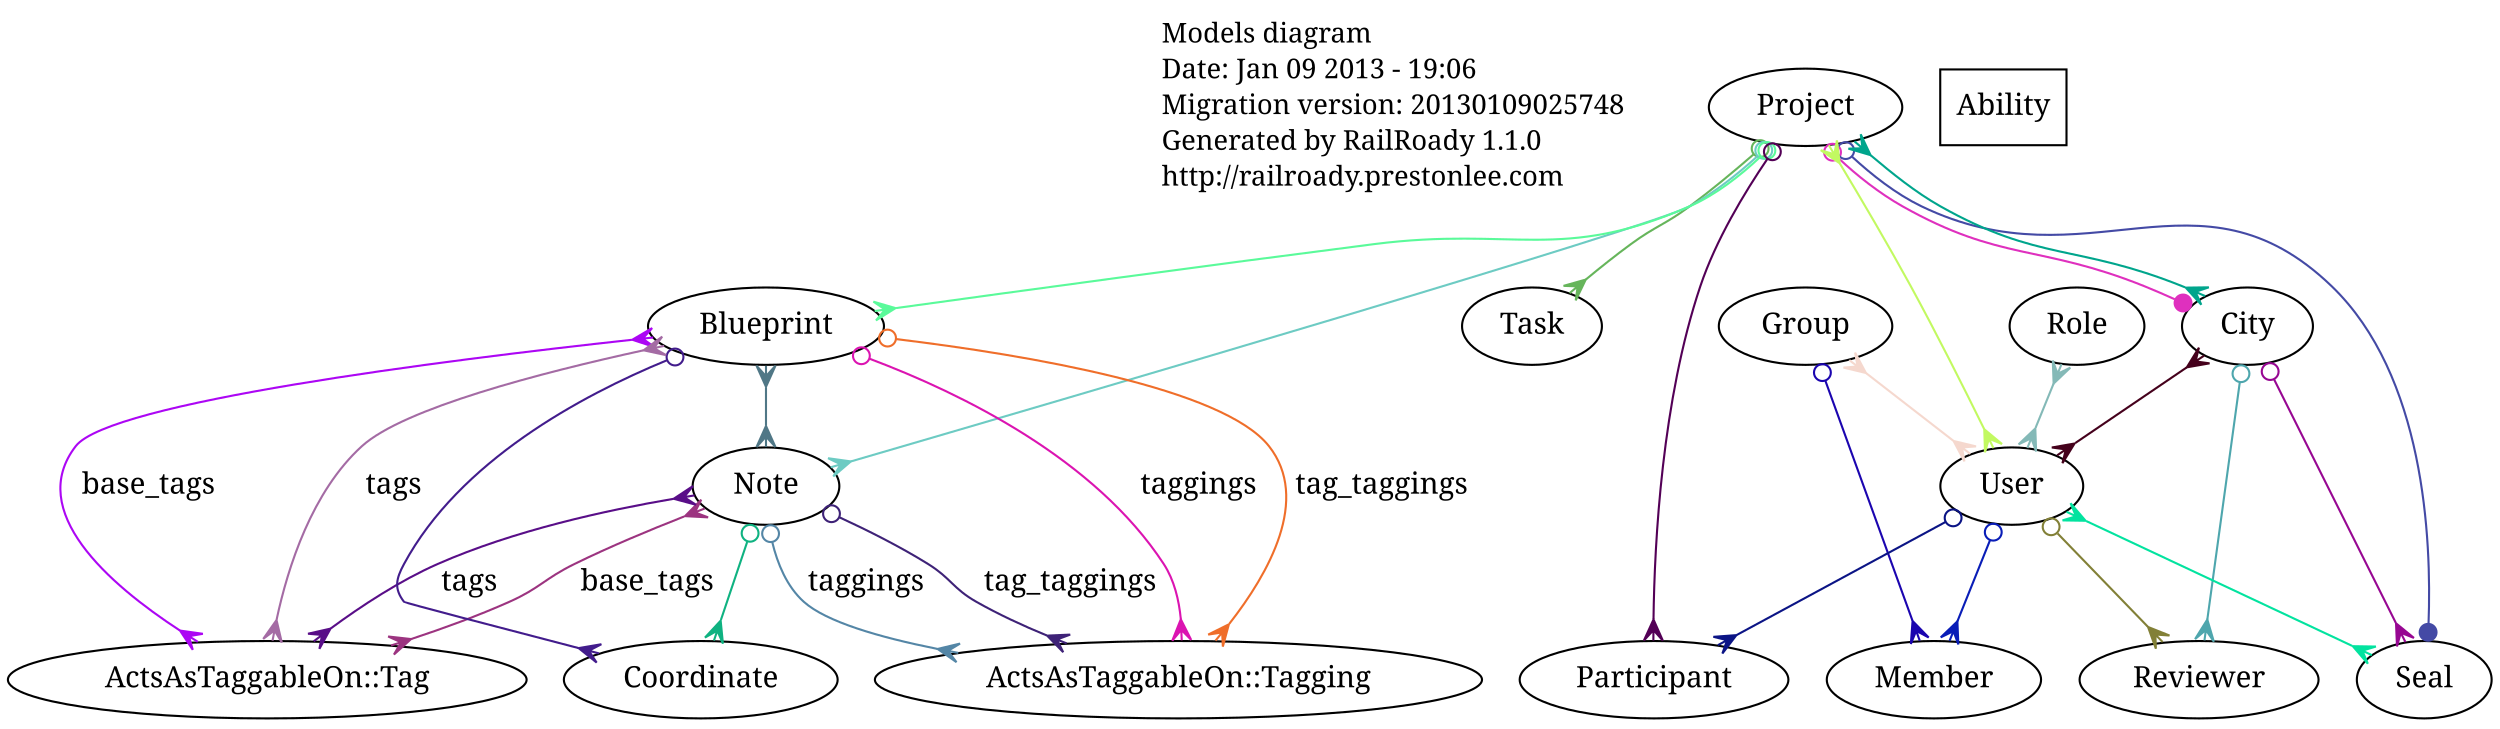
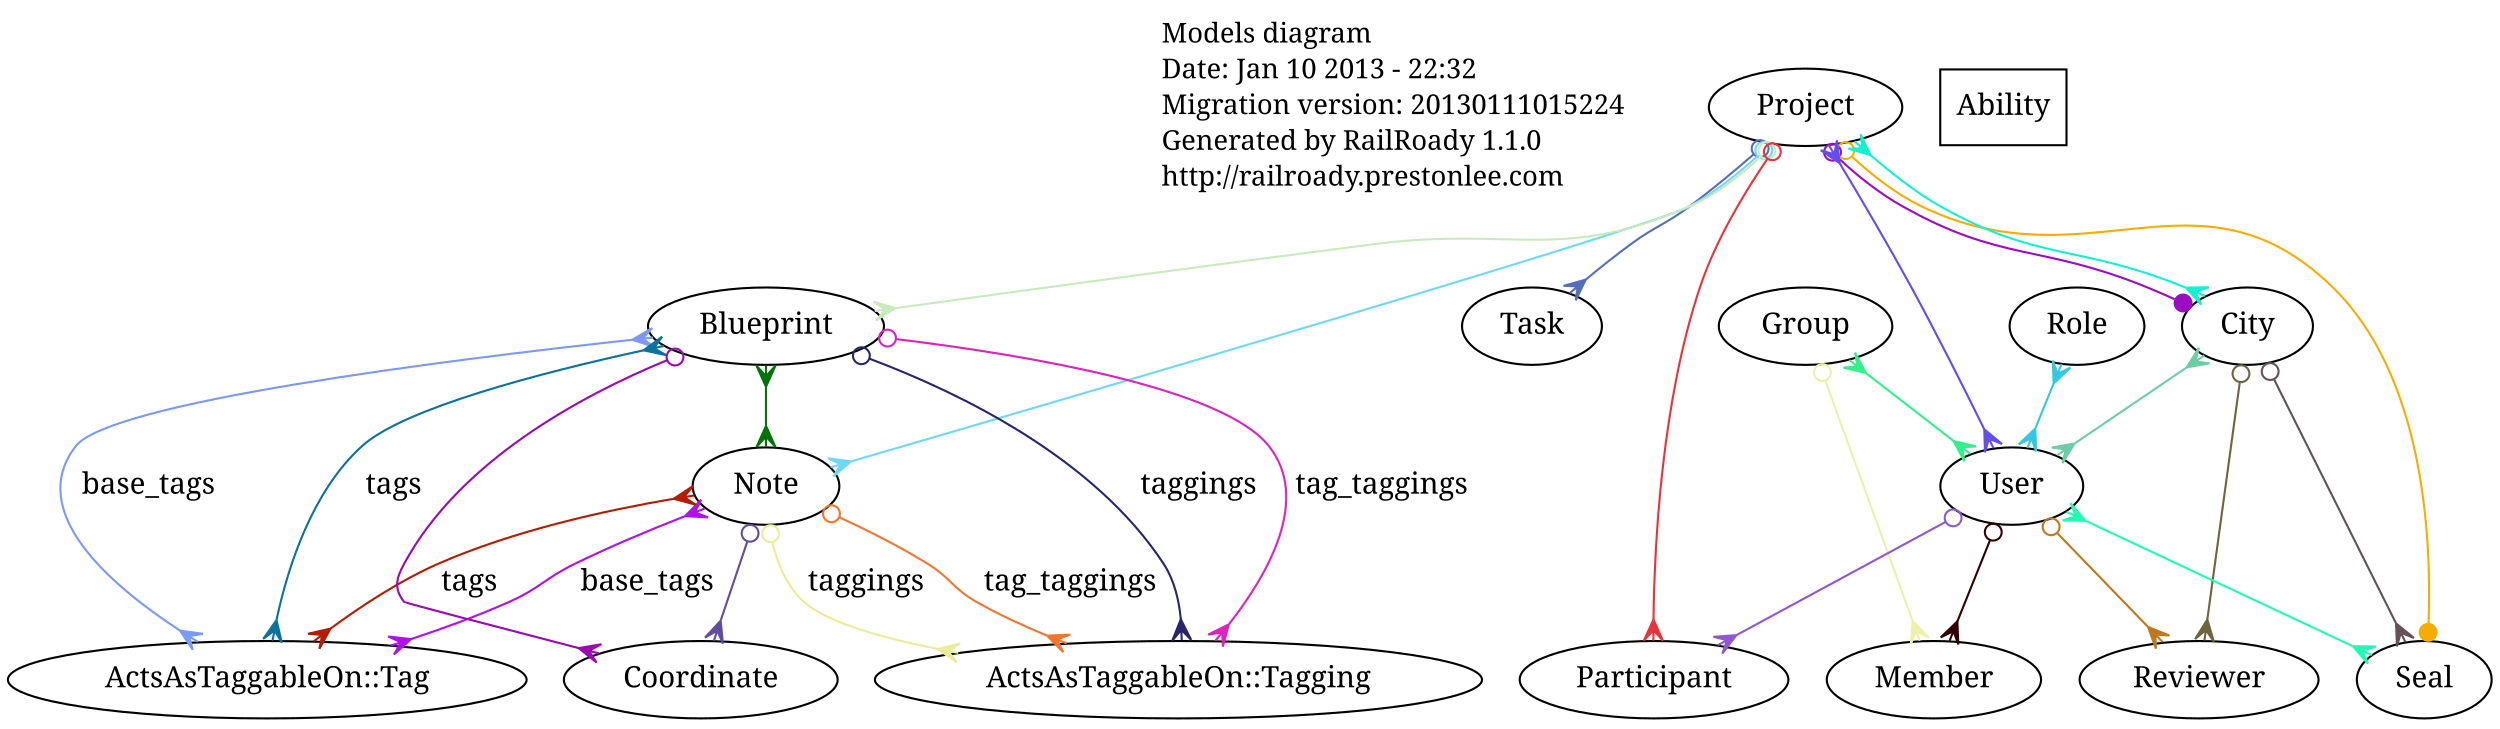
<svg xmlns="http://www.w3.org/2000/svg" width="1188pt" height="346pt" viewBox="0.00 0.00 1188.00 346.00">
  <g id="graph1" class="graph" transform="scale(1 1) rotate(0) translate(4 342)">
    <polygon fill="white" stroke="white" points="-4,5 -4,-342 1185,-342 1185,5 -4,5" />
    <g id="node1" class="node">
      <text text-anchor="start" x="548" y="-321.8" font-family="Times Roman,serif" font-size="13.00">Models diagram</text>
-       <text text-anchor="start" x="548" y="-304.8" font-family="Times Roman,serif" font-size="13.00">Date: Jan 09 2013 - 19:06</text>
-       <text text-anchor="start" x="548" y="-287.8" font-family="Times Roman,serif" font-size="13.00">Migration version: 20130109025748</text>
+       <text text-anchor="start" x="548" y="-304.8" font-family="Times Roman,serif" font-size="13.00">Date: Jan 10 2013 - 22:32</text>
+       <text text-anchor="start" x="548" y="-287.8" font-family="Times Roman,serif" font-size="13.00">Migration version: 20130111015224</text>
      <text text-anchor="start" x="548" y="-270.8" font-family="Times Roman,serif" font-size="13.00">Generated by RailRoady 1.1.0</text>
      <text text-anchor="start" x="548" y="-253.8" font-family="Times Roman,serif" font-size="13.00">http://railroady.prestonlee.com</text>
    </g>
    <g id="node2" class="node">
      <ellipse fill="none" stroke="black" cx="329" cy="-19" rx="65.054" ry="18.385" />
      <text text-anchor="middle" x="329" y="-15.4" font-family="Times Roman,serif" font-size="14.00">Coordinate</text>
    </g>
    <g id="node3" class="node">
      <ellipse fill="none" stroke="black" cx="854" cy="-291" rx="45.962" ry="18.385" />
      <text text-anchor="middle" x="854" y="-287.4" font-family="Times Roman,serif" font-size="14.00">Project</text>
    </g>
    <g id="node6" class="node">
      <ellipse fill="none" stroke="black" cx="724" cy="-187" rx="33.234" ry="18.385" />
      <text text-anchor="middle" x="724" y="-183.4" font-family="Times Roman,serif" font-size="14.00">Task</text>
    </g>
    <g id="edge14" class="edge">
-       <path fill="none" stroke="#66b55b" d="M829.279,-268.632C820.009,-260.58 809.238,-251.61 799,-244 787.127,-235.174 782.937,-234.74 771,-226 763.867,-220.778 756.395,-214.82 749.561,-209.16" />
-       <ellipse fill="none" stroke="#66b55b" cx="832.425" cy="-271.393" rx="4" ry="4" />
-       <polygon fill="#66b55b" stroke="#66b55b" points="749.547,-209.148 744.786,-199.27 745.719,-205.932 741.891,-202.715 741.891,-202.715 741.891,-202.715 745.719,-205.932 738.996,-206.16 749.547,-209.148 749.547,-209.148" />
+       <path fill="none" stroke="#556ebc" d="M829.279,-268.632C820.009,-260.58 809.238,-251.61 799,-244 787.127,-235.174 782.937,-234.74 771,-226 763.867,-220.778 756.395,-214.82 749.561,-209.16" />
+       <ellipse fill="none" stroke="#556ebc" cx="832.425" cy="-271.393" rx="4" ry="4" />
+       <polygon fill="#556ebc" stroke="#556ebc" points="749.547,-209.148 744.786,-199.27 745.719,-205.932 741.891,-202.715 741.891,-202.715 741.891,-202.715 745.719,-205.932 738.996,-206.16 749.547,-209.148 749.547,-209.148" />
    </g>
    <g id="node9" class="node">
      <ellipse fill="none" stroke="black" cx="360" cy="-111" rx="34.857" ry="18.385" />
      <text text-anchor="middle" x="360" y="-107.4" font-family="Times Roman,serif" font-size="14.00">Note</text>
    </g>
    <g id="edge4" class="edge">
-       <path fill="none" stroke="#6dcbc3" d="M830.976,-267.599C821.685,-259.202 810.459,-250.27 799,-244 780.938,-234.117 505.509,-153.389 400.368,-122.742" />
-       <ellipse fill="none" stroke="#6dcbc3" cx="834.152" cy="-270.56" rx="4" ry="4" />
-       <polygon fill="#6dcbc3" stroke="#6dcbc3" points="400.34,-122.734 391.998,-115.616 395.54,-121.335 390.739,-119.936 390.739,-119.936 390.739,-119.936 395.54,-121.335 389.48,-124.257 400.34,-122.734 400.34,-122.734" />
+       <path fill="none" stroke="#6fd8f4" d="M830.976,-267.599C821.685,-259.202 810.459,-250.27 799,-244 780.938,-234.117 505.509,-153.389 400.368,-122.742" />
+       <ellipse fill="none" stroke="#6fd8f4" cx="834.152" cy="-270.56" rx="4" ry="4" />
+       <polygon fill="#6fd8f4" stroke="#6fd8f4" points="400.34,-122.734 391.998,-115.616 395.54,-121.335 390.739,-119.936 390.739,-119.936 390.739,-119.936 395.54,-121.335 389.48,-124.257 400.34,-122.734 400.34,-122.734" />
    </g>
    <g id="node10" class="node">
      <ellipse fill="none" stroke="black" cx="360" cy="-187" rx="56.068" ry="18.385" />
      <text text-anchor="middle" x="360" y="-183.4" font-family="Times Roman,serif" font-size="14.00">Blueprint</text>
    </g>
    <g id="edge2" class="edge">
-       <path fill="none" stroke="#5afa9a" d="M832.637,-267.569C823.214,-258.712 811.455,-249.462 799,-244 737.508,-217.034 715.606,-234.49 649,-226 570.59,-216.005 480.33,-203.696 421.836,-195.613" />
-       <ellipse fill="none" stroke="#5afa9a" cx="835.618" cy="-270.489" rx="4" ry="4" />
-       <polygon fill="#5afa9a" stroke="#5afa9a" points="421.559,-195.574 412.27,-189.746 416.606,-194.889 411.653,-194.204 411.653,-194.204 411.653,-194.204 416.606,-194.889 411.037,-198.661 421.559,-195.574 421.559,-195.574" />
+       <path fill="none" stroke="#c9eabc" d="M832.637,-267.569C823.214,-258.712 811.455,-249.462 799,-244 737.508,-217.034 715.606,-234.49 649,-226 570.59,-216.005 480.33,-203.696 421.836,-195.613" />
+       <ellipse fill="none" stroke="#c9eabc" cx="835.618" cy="-270.489" rx="4" ry="4" />
+       <polygon fill="#c9eabc" stroke="#c9eabc" points="421.559,-195.574 412.27,-189.746 416.606,-194.889 411.653,-194.204 411.653,-194.204 411.653,-194.204 416.606,-194.889 411.037,-198.661 421.559,-195.574 421.559,-195.574" />
    </g>
    <g id="node11" class="node">
      <ellipse fill="none" stroke="black" cx="782" cy="-19" rx="63.848" ry="18.385" />
      <text text-anchor="middle" x="782" y="-15.4" font-family="Times Roman,serif" font-size="14.00">Participant</text>
    </g>
    <g id="edge6" class="edge">
-       <path fill="none" stroke="#530056" d="M835.925,-266.575C824.819,-250.264 811.354,-227.867 804,-206 785.886,-152.137 782.228,-85.197 781.746,-47.777" />
-       <ellipse fill="none" stroke="#530056" cx="838.231" cy="-269.889" rx="4" ry="4" />
-       <polygon fill="#530056" stroke="#530056" points="781.745,-47.599 786.185,-37.572 781.715,-42.599 781.686,-37.599 781.686,-37.599 781.686,-37.599 781.715,-42.599 777.186,-37.626 781.745,-47.599 781.745,-47.599" />
+       <path fill="none" stroke="#ea323a" d="M835.925,-266.575C824.819,-250.264 811.354,-227.867 804,-206 785.886,-152.137 782.228,-85.197 781.746,-47.777" />
+       <ellipse fill="none" stroke="#ea323a" cx="838.231" cy="-269.889" rx="4" ry="4" />
+       <polygon fill="#ea323a" stroke="#ea323a" points="781.745,-47.599 786.185,-37.572 781.715,-42.599 781.686,-37.599 781.686,-37.599 781.686,-37.599 781.715,-42.599 777.186,-37.626 781.745,-47.599 781.745,-47.599" />
    </g>
    <g id="node12" class="node">
      <ellipse fill="none" stroke="black" cx="1064" cy="-187" rx="31.113" ry="18.385" />
      <text text-anchor="middle" x="1064" y="-183.4" font-family="Times Roman,serif" font-size="14.00">City</text>
    </g>
    <g id="edge12" class="edge">
-       <path fill="none" stroke="#df30be" d="M869.782,-266.728C878.319,-258.649 889.081,-250.152 900,-244 946.897,-217.575 965.037,-226.031 1015,-206 1019.68,-204.123 1024.59,-201.959 1029.46,-199.78" />
-       <ellipse fill="none" stroke="#df30be" cx="866.823" cy="-269.674" rx="4" ry="4" />
-       <ellipse fill="#df30be" stroke="#df30be" cx="1033.38" cy="-198.019" rx="4" ry="4" />
+       <path fill="none" stroke="#9c0cc3" d="M869.782,-266.728C878.319,-258.649 889.081,-250.152 900,-244 946.897,-217.575 965.037,-226.031 1015,-206 1019.68,-204.123 1024.59,-201.959 1029.46,-199.78" />
+       <ellipse fill="none" stroke="#9c0cc3" cx="866.823" cy="-269.674" rx="4" ry="4" />
+       <ellipse fill="#9c0cc3" stroke="#9c0cc3" cx="1033.38" cy="-198.019" rx="4" ry="4" />
    </g>
    <g id="node13" class="node">
      <ellipse fill="none" stroke="black" cx="1148" cy="-19" rx="32.026" ry="18.385" />
      <text text-anchor="middle" x="1148" y="-15.4" font-family="Times Roman,serif" font-size="14.00">Seal</text>
    </g>
    <g id="edge10" class="edge">
-       <path fill="none" stroke="#444aa5" d="M876.002,-267.619C885.381,-258.951 896.938,-249.824 909,-244 988.515,-205.61 1040.37,-267.218 1104,-206 1147.98,-163.688 1151.57,-86.323 1150.04,-45.633" />
-       <ellipse fill="none" stroke="#444aa5" cx="873.057" cy="-270.442" rx="4" ry="4" />
-       <ellipse fill="#444aa5" stroke="#444aa5" cx="1149.84" cy="-41.528" rx="4" ry="4" />
+       <path fill="none" stroke="#f7ac02" d="M876.002,-267.619C885.381,-258.951 896.938,-249.824 909,-244 988.515,-205.61 1040.37,-267.218 1104,-206 1147.98,-163.688 1151.57,-86.323 1150.04,-45.633" />
+       <ellipse fill="none" stroke="#f7ac02" cx="873.057" cy="-270.442" rx="4" ry="4" />
+       <ellipse fill="#f7ac02" stroke="#f7ac02" cx="1149.84" cy="-41.528" rx="4" ry="4" />
    </g>
    <g id="node15" class="node">
      <ellipse fill="none" stroke="black" cx="952" cy="-111" rx="33.941" ry="18.385" />
      <text text-anchor="middle" x="952" y="-107.4" font-family="Times Roman,serif" font-size="14.00">User</text>
    </g>
    <g id="edge8" class="edge">
-       <path fill="none" stroke="#c2f961" d="M870.291,-264.311C880.288,-247.689 893.2,-225.779 904,-206 916.349,-183.385 929.486,-157.221 938.889,-138.083" />
-       <polygon fill="#c2f961" stroke="#c2f961" points="870.24,-264.395 861.217,-270.626 867.654,-268.674 865.068,-272.954 865.068,-272.954 865.068,-272.954 867.654,-268.674 868.92,-275.281 870.24,-264.395 870.24,-264.395" />
-       <polygon fill="#c2f961" stroke="#c2f961" points="938.92,-138.02 947.356,-131.014 941.117,-133.528 943.313,-129.037 943.313,-129.037 943.313,-129.037 941.117,-133.528 939.271,-127.06 938.92,-138.02 938.92,-138.02" />
+       <path fill="none" stroke="#654ced" d="M870.291,-264.311C880.288,-247.689 893.2,-225.779 904,-206 916.349,-183.385 929.486,-157.221 938.889,-138.083" />
+       <polygon fill="#654ced" stroke="#654ced" points="870.24,-264.395 861.217,-270.626 867.654,-268.674 865.068,-272.954 865.068,-272.954 865.068,-272.954 867.654,-268.674 868.92,-275.281 870.24,-264.395 870.24,-264.395" />
+       <polygon fill="#654ced" stroke="#654ced" points="938.92,-138.02 947.356,-131.014 941.117,-133.528 943.313,-129.037 943.313,-129.037 943.313,-129.037 941.117,-133.528 939.271,-127.06 938.92,-138.02 938.92,-138.02" />
    </g>
    <g id="node4" class="node">
      <ellipse fill="none" stroke="black" cx="983" cy="-187" rx="32.026" ry="18.385" />
      <text text-anchor="middle" x="983" y="-183.4" font-family="Times Roman,serif" font-size="14.00">Role</text>
    </g>
    <g id="edge16" class="edge">
-       <path fill="none" stroke="#84b9b7" d="M971.864,-159.699C969.081,-152.877 966.094,-145.553 963.303,-138.711" />
-       <polygon fill="#84b9b7" stroke="#84b9b7" points="971.877,-159.73 971.487,-170.689 973.765,-164.359 975.653,-168.989 975.653,-168.989 975.653,-168.989 973.765,-164.359 979.82,-167.289 971.877,-159.73 971.877,-159.73" />
-       <polygon fill="#84b9b7" stroke="#84b9b7" points="963.178,-138.404 963.568,-127.445 961.29,-133.775 959.401,-129.145 959.401,-129.145 959.401,-129.145 961.29,-133.775 955.235,-130.845 963.178,-138.404 963.178,-138.404" />
+       <path fill="none" stroke="#32c9e2" d="M971.864,-159.699C969.081,-152.877 966.094,-145.553 963.303,-138.711" />
+       <polygon fill="#32c9e2" stroke="#32c9e2" points="971.877,-159.73 971.487,-170.689 973.765,-164.359 975.653,-168.989 975.653,-168.989 975.653,-168.989 973.765,-164.359 979.82,-167.289 971.877,-159.73 971.877,-159.73" />
+       <polygon fill="#32c9e2" stroke="#32c9e2" points="963.178,-138.404 963.568,-127.445 961.29,-133.775 959.401,-129.145 959.401,-129.145 959.401,-129.145 961.29,-133.775 955.235,-130.845 963.178,-138.404 963.178,-138.404" />
    </g>
    <g id="node5" class="node">
      <ellipse fill="none" stroke="black" cx="854" cy="-187" rx="41.217" ry="18.385" />
      <text text-anchor="middle" x="854" y="-183.4" font-family="Times Roman,serif" font-size="14.00">Group</text>
    </g>
    <g id="node14" class="node">
      <ellipse fill="none" stroke="black" cx="915" cy="-19" rx="50.912" ry="18.385" />
      <text text-anchor="middle" x="915" y="-15.4" font-family="Times Roman,serif" font-size="14.00">Member</text>
    </g>
    <g id="edge18" class="edge">
-       <path fill="none" stroke="#1b05af" d="M863.446,-160.986C874.652,-130.121 893.266,-78.858 904.795,-47.105" />
-       <ellipse fill="none" stroke="#1b05af" cx="862.009" cy="-164.941" rx="4" ry="4" />
-       <polygon fill="#1b05af" stroke="#1b05af" points="904.858,-46.931 912.501,-39.068 906.565,-42.232 908.271,-37.532 908.271,-37.532 908.271,-37.532 906.565,-42.232 904.041,-35.996 904.858,-46.931 904.858,-46.931" />
+       <path fill="none" stroke="#ebf1a8" d="M863.446,-160.986C874.652,-130.121 893.266,-78.858 904.795,-47.105" />
+       <ellipse fill="none" stroke="#ebf1a8" cx="862.009" cy="-164.941" rx="4" ry="4" />
+       <polygon fill="#ebf1a8" stroke="#ebf1a8" points="904.858,-46.931 912.501,-39.068 906.565,-42.232 908.271,-37.532 908.271,-37.532 908.271,-37.532 906.565,-42.232 904.041,-35.996 904.858,-46.931 904.858,-46.931" />
    </g>
    <g id="edge20" class="edge">
-       <path fill="none" stroke="#f5d8ce" d="M882.746,-164.707C895.804,-154.58 911.191,-142.648 924.141,-132.605" />
-       <polygon fill="#f5d8ce" stroke="#f5d8ce" points="882.685,-164.754 872.026,-167.326 878.734,-167.818 874.783,-170.882 874.783,-170.882 874.783,-170.882 878.734,-167.818 877.541,-174.438 882.685,-164.754 882.685,-164.754" />
-       <polygon fill="#f5d8ce" stroke="#f5d8ce" points="924.347,-132.445 935.007,-129.873 928.298,-129.381 932.249,-126.317 932.249,-126.317 932.249,-126.317 928.298,-129.381 929.492,-122.761 924.347,-132.445 924.347,-132.445" />
+       <path fill="none" stroke="#31f18b" d="M882.746,-164.707C895.804,-154.58 911.191,-142.648 924.141,-132.605" />
+       <polygon fill="#31f18b" stroke="#31f18b" points="882.685,-164.754 872.026,-167.326 878.734,-167.818 874.783,-170.882 874.783,-170.882 874.783,-170.882 878.734,-167.818 877.541,-174.438 882.685,-164.754 882.685,-164.754" />
+       <polygon fill="#31f18b" stroke="#31f18b" points="924.347,-132.445 935.007,-129.873 928.298,-129.381 932.249,-126.317 932.249,-126.317 932.249,-126.317 928.298,-129.381 929.492,-122.761 924.347,-132.445 924.347,-132.445" />
    </g>
    <g id="node7" class="node">
      <polygon fill="none" stroke="black" points="978,-309 918,-309 918,-273 978,-273 978,-309" />
      <text text-anchor="middle" x="948" y="-287.4" font-family="Times Roman,serif" font-size="14.00">Ability</text>
    </g>
    <g id="node8" class="node">
      <ellipse fill="none" stroke="black" cx="1041" cy="-19" rx="56.778" ry="18.385" />
      <text text-anchor="middle" x="1041" y="-15.4" font-family="Times Roman,serif" font-size="14.00">Reviewer</text>
    </g>
    <g id="edge22" class="edge">
-       <path fill="none" stroke="#0fb281" d="M351.053,-84.447C347.142,-72.841 342.549,-59.21 338.57,-47.401" />
-       <ellipse fill="none" stroke="#0fb281" cx="352.449" cy="-88.592" rx="4" ry="4" />
-       <polygon fill="#0fb281" stroke="#0fb281" points="338.457,-47.066 339.528,-36.153 336.861,-42.328 335.264,-37.59 335.264,-37.59 335.264,-37.59 336.861,-42.328 331,-39.027 338.457,-47.066 338.457,-47.066" />
+       <path fill="none" stroke="#624ca0" d="M351.053,-84.447C347.142,-72.841 342.549,-59.21 338.57,-47.401" />
+       <ellipse fill="none" stroke="#624ca0" cx="352.449" cy="-88.592" rx="4" ry="4" />
+       <polygon fill="#624ca0" stroke="#624ca0" points="338.457,-47.066 339.528,-36.153 336.861,-42.328 335.264,-37.59 335.264,-37.59 335.264,-37.59 336.861,-42.328 331,-39.027 338.457,-47.066 338.457,-47.066" />
    </g>
    <g id="node28" class="node">
      <ellipse fill="none" stroke="black" cx="556" cy="-19" rx="144.25" ry="18.385" />
      <text text-anchor="middle" x="556" y="-15.4" font-family="Times Roman,serif" font-size="14.00">ActsAsTaggableOn::Tagging</text>
    </g>
    <g id="edge24" class="edge">
-       <path fill="none" stroke="#5486a6" d="M362.976,-84.389C365.437,-74.174 369.905,-63.241 378,-56 388.522,-46.589 413.425,-39.237 441.373,-33.654" />
-       <ellipse fill="none" stroke="#5486a6" cx="362.178" cy="-88.42" rx="4" ry="4" />
-       <polygon fill="#5486a6" stroke="#5486a6" points="441.543,-33.622 452.208,-36.173 446.455,-32.687 451.367,-31.753 451.367,-31.753 451.367,-31.753 446.455,-32.687 450.526,-27.332 441.543,-33.622 441.543,-33.622" />
+       <path fill="none" stroke="#eaec98" d="M362.976,-84.389C365.437,-74.174 369.905,-63.241 378,-56 388.522,-46.589 413.425,-39.237 441.373,-33.654" />
+       <ellipse fill="none" stroke="#eaec98" cx="362.178" cy="-88.42" rx="4" ry="4" />
+       <polygon fill="#eaec98" stroke="#eaec98" points="441.543,-33.622 452.208,-36.173 446.455,-32.687 451.367,-31.753 451.367,-31.753 451.367,-31.753 446.455,-32.687 450.526,-27.332 441.543,-33.622 441.543,-33.622" />
      <text text-anchor="middle" x="407.5" y="-61.4" font-family="Times Roman,serif" font-size="14.00">taggings</text>
    </g>
    <g id="edge28" class="edge">
-       <path fill="none" stroke="#3e2277" d="M394.779,-96.229C408.306,-89.989 423.714,-82.256 437,-74 448.025,-67.149 448.709,-62.404 460,-56 470.439,-50.079 482.01,-44.718 493.402,-40.03" />
-       <ellipse fill="none" stroke="#3e2277" cx="391.126" cy="-97.885" rx="4" ry="4" />
-       <polygon fill="#3e2277" stroke="#3e2277" points="493.607,-39.948 504.562,-40.434 498.253,-38.1 502.899,-36.253 502.899,-36.253 502.899,-36.253 498.253,-38.1 501.236,-32.071 493.607,-39.948 493.607,-39.948" />
+       <path fill="none" stroke="#f3762d" d="M394.779,-96.229C408.306,-89.989 423.714,-82.256 437,-74 448.025,-67.149 448.709,-62.404 460,-56 470.439,-50.079 482.01,-44.718 493.402,-40.03" />
+       <ellipse fill="none" stroke="#f3762d" cx="391.126" cy="-97.885" rx="4" ry="4" />
+       <polygon fill="#f3762d" stroke="#f3762d" points="493.607,-39.948 504.562,-40.434 498.253,-38.1 502.899,-36.253 502.899,-36.253 502.899,-36.253 498.253,-38.1 501.236,-32.071 493.607,-39.948 493.607,-39.948" />
      <text text-anchor="middle" x="504.5" y="-61.4" font-family="Times Roman,serif" font-size="14.00">tag_taggings</text>
    </g>
    <g id="node30" class="node">
      <ellipse fill="none" stroke="black" cx="123" cy="-19" rx="123.243" ry="18.385" />
      <text text-anchor="middle" x="123" y="-15.4" font-family="Times Roman,serif" font-size="14.00">ActsAsTaggableOn::Tag</text>
    </g>
    <g id="edge26" class="edge">
-       <path fill="none" stroke="#9c3480" d="M321.092,-96.566C304.773,-90.157 285.737,-82.212 269,-74 254.697,-66.983 252.556,-62.477 238,-56 223.242,-49.433 206.956,-43.469 191.396,-38.339" />
-       <polygon fill="#9c3480" stroke="#9c3480" points="321.532,-96.736 329.233,-104.543 326.195,-98.541 330.857,-100.346 330.857,-100.346 330.857,-100.346 326.195,-98.541 332.482,-96.15 321.532,-96.736 321.532,-96.736" />
-       <polygon fill="#9c3480" stroke="#9c3480" points="191.341,-38.321 183.202,-30.971 186.582,-36.788 181.822,-35.254 181.822,-35.254 181.822,-35.254 186.582,-36.788 180.443,-39.538 191.341,-38.321 191.341,-38.321" />
+       <path fill="none" stroke="#af10ec" d="M321.092,-96.566C304.773,-90.157 285.737,-82.212 269,-74 254.697,-66.983 252.556,-62.477 238,-56 223.242,-49.433 206.956,-43.469 191.396,-38.339" />
+       <polygon fill="#af10ec" stroke="#af10ec" points="321.532,-96.736 329.233,-104.543 326.195,-98.541 330.857,-100.346 330.857,-100.346 330.857,-100.346 326.195,-98.541 332.482,-96.15 321.532,-96.736 321.532,-96.736" />
+       <polygon fill="#af10ec" stroke="#af10ec" points="191.341,-38.321 183.202,-30.971 186.582,-36.788 181.822,-35.254 181.822,-35.254 181.822,-35.254 186.582,-36.788 180.443,-39.538 191.341,-38.321 191.341,-38.321" />
      <text text-anchor="middle" x="303.5" y="-61.4" font-family="Times Roman,serif" font-size="14.00">base_tags</text>
    </g>
    <g id="edge30" class="edge">
-       <path fill="none" stroke="#590e88" d="M316.042,-104.959C284.01,-99.522 240.091,-89.888 204,-74 186.053,-66.1 167.833,-54.151 153.23,-43.407" />
-       <polygon fill="#590e88" stroke="#590e88" points="316.129,-104.973 325.276,-111.021 321.064,-105.776 325.999,-106.579 325.999,-106.579 325.999,-106.579 321.064,-105.776 326.722,-102.137 316.129,-104.973 316.129,-104.973" />
-       <polygon fill="#590e88" stroke="#590e88" points="153.063,-43.281 147.789,-33.667 149.071,-40.271 145.079,-37.26 145.079,-37.26 145.079,-37.26 149.071,-40.271 142.37,-40.853 153.063,-43.281 153.063,-43.281" />
+       <path fill="none" stroke="#b41c01" d="M316.042,-104.959C284.01,-99.522 240.091,-89.888 204,-74 186.053,-66.1 167.833,-54.151 153.23,-43.407" />
+       <polygon fill="#b41c01" stroke="#b41c01" points="316.129,-104.973 325.276,-111.021 321.064,-105.776 325.999,-106.579 325.999,-106.579 325.999,-106.579 321.064,-105.776 326.722,-102.137 316.129,-104.973 316.129,-104.973" />
+       <polygon fill="#b41c01" stroke="#b41c01" points="153.063,-43.281 147.789,-33.667 149.071,-40.271 145.079,-37.26 145.079,-37.26 145.079,-37.26 149.071,-40.271 142.37,-40.853 153.063,-43.281 153.063,-43.281" />
      <text text-anchor="middle" x="219" y="-61.4" font-family="Times Roman,serif" font-size="14.00">tags</text>
    </g>
    <g id="edge32" class="edge">
-       <path fill="none" stroke="#421c8c" d="M312.976,-170.825C271.7,-153.827 214.272,-122.695 188,-74 184.201,-66.959 183.114,-62.334 188,-56 188.345,-55.553 232.234,-44.077 270.949,-34.024" />
-       <ellipse fill="none" stroke="#421c8c" cx="316.771" cy="-172.347" rx="4" ry="4" />
-       <polygon fill="#421c8c" stroke="#421c8c" points="270.971,-34.019 281.781,-35.862 275.811,-32.763 280.651,-31.507 280.651,-31.507 280.651,-31.507 275.811,-32.763 279.52,-27.151 270.971,-34.019 270.971,-34.019" />
+       <path fill="none" stroke="#9a09b4" d="M312.976,-170.825C271.7,-153.827 214.272,-122.695 188,-74 184.201,-66.959 183.114,-62.334 188,-56 188.345,-55.553 232.234,-44.077 270.949,-34.024" />
+       <ellipse fill="none" stroke="#9a09b4" cx="316.771" cy="-172.347" rx="4" ry="4" />
+       <polygon fill="#9a09b4" stroke="#9a09b4" points="270.971,-34.019 281.781,-35.862 275.811,-32.763 280.651,-31.507 280.651,-31.507 280.651,-31.507 275.811,-32.763 279.52,-27.151 270.971,-34.019 270.971,-34.019" />
    </g>
    <g id="edge34" class="edge">
-       <path fill="none" stroke="#507786" d="M360,-157.938C360,-151.986 360,-145.725 360,-139.783" />
-       <polygon fill="#507786" stroke="#507786" points="360,-158.213 355.5,-168.213 360,-163.213 360,-168.213 360,-168.213 360,-168.213 360,-163.213 364.5,-168.214 360,-158.213 360,-158.213" />
-       <polygon fill="#507786" stroke="#507786" points="360,-139.57 364.5,-129.57 360,-134.57 360,-129.57 360,-129.57 360,-129.57 360,-134.57 355.5,-129.57 360,-139.57 360,-139.57" />
+       <path fill="none" stroke="#027309" d="M360,-157.938C360,-151.986 360,-145.725 360,-139.783" />
+       <polygon fill="#027309" stroke="#027309" points="360,-158.213 355.5,-168.213 360,-163.213 360,-168.213 360,-168.213 360,-168.213 360,-163.213 364.5,-168.214 360,-158.213 360,-158.213" />
+       <polygon fill="#027309" stroke="#027309" points="360,-139.57 364.5,-129.57 360,-134.57 360,-129.57 360,-129.57 360,-129.57 360,-134.57 355.5,-129.57 360,-139.57 360,-139.57" />
    </g>
    <g id="edge36" class="edge">
-       <path fill="none" stroke="#db14b1" d="M409.337,-171.479C453.591,-154.815 516.426,-123.799 549,-74 553.999,-66.358 556.254,-56.825 557.113,-47.854" />
-       <ellipse fill="none" stroke="#db14b1" cx="405.332" cy="-172.949" rx="4" ry="4" />
-       <polygon fill="#db14b1" stroke="#db14b1" points="557.119,-47.718 562.055,-37.926 557.339,-42.722 557.56,-37.727 557.56,-37.727 557.56,-37.727 557.339,-42.722 553.064,-37.529 557.119,-47.718 557.119,-47.718" />
+       <path fill="none" stroke="#27266c" d="M409.337,-171.479C453.591,-154.815 516.426,-123.799 549,-74 553.999,-66.358 556.254,-56.825 557.113,-47.854" />
+       <ellipse fill="none" stroke="#27266c" cx="405.332" cy="-172.949" rx="4" ry="4" />
+       <polygon fill="#27266c" stroke="#27266c" points="557.119,-47.718 562.055,-37.926 557.339,-42.722 557.56,-37.727 557.56,-37.727 557.56,-37.727 557.339,-42.722 553.064,-37.529 557.119,-47.718 557.119,-47.718" />
      <text text-anchor="middle" x="565.5" y="-107.4" font-family="Times Roman,serif" font-size="14.00">taggings</text>
    </g>
    <g id="edge40" class="edge">
-       <path fill="none" stroke="#ef6e2a" d="M421.755,-180.875C485.081,-173.168 577.295,-157.491 599,-130 618.819,-104.899 598.963,-69.583 580.157,-45.574" />
-       <ellipse fill="none" stroke="#ef6e2a" cx="417.768" cy="-181.349" rx="4" ry="4" />
-       <polygon fill="#ef6e2a" stroke="#ef6e2a" points="579.953,-45.325 577.097,-34.738 576.784,-41.457 573.616,-37.589 573.616,-37.589 573.616,-37.589 576.784,-41.457 570.135,-40.441 579.953,-45.325 579.953,-45.325" />
+       <path fill="none" stroke="#df21be" d="M421.755,-180.875C485.081,-173.168 577.295,-157.491 599,-130 618.819,-104.899 598.963,-69.583 580.157,-45.574" />
+       <ellipse fill="none" stroke="#df21be" cx="417.768" cy="-181.349" rx="4" ry="4" />
+       <polygon fill="#df21be" stroke="#df21be" points="579.953,-45.325 577.097,-34.738 576.784,-41.457 573.616,-37.589 573.616,-37.589 573.616,-37.589 576.784,-41.457 570.135,-40.441 579.953,-45.325 579.953,-45.325" />
      <text text-anchor="middle" x="652.5" y="-107.4" font-family="Times Roman,serif" font-size="14.00">tag_taggings</text>
    </g>
    <g id="edge38" class="edge">
-       <path fill="none" stroke="#ac06f4" d="M296.194,-180.52C205.381,-170.621 48.003,-150.69 32,-130 8.178,-99.2 47.34,-64.644 81.474,-42.393" />
-       <polygon fill="#ac06f4" stroke="#ac06f4" points="296.442,-180.547 305.902,-186.094 301.413,-181.083 306.385,-181.62 306.385,-181.62 306.385,-181.62 301.413,-181.083 306.867,-177.146 296.442,-180.547 296.442,-180.547" />
-       <polygon fill="#ac06f4" stroke="#ac06f4" points="81.545,-42.348 92.403,-40.817 85.773,-39.68 90.002,-37.011 90.002,-37.011 90.002,-37.011 85.773,-39.68 87.6,-33.206 81.545,-42.348 81.545,-42.348" />
+       <path fill="none" stroke="#7a99f8" d="M296.194,-180.52C205.381,-170.621 48.003,-150.69 32,-130 8.178,-99.2 47.34,-64.644 81.474,-42.393" />
+       <polygon fill="#7a99f8" stroke="#7a99f8" points="296.442,-180.547 305.902,-186.094 301.413,-181.083 306.385,-181.62 306.385,-181.62 306.385,-181.62 301.413,-181.083 306.867,-177.146 296.442,-180.547 296.442,-180.547" />
+       <polygon fill="#7a99f8" stroke="#7a99f8" points="81.545,-42.348 92.403,-40.817 85.773,-39.68 90.002,-37.011 90.002,-37.011 90.002,-37.011 85.773,-39.68 87.6,-33.206 81.545,-42.348 81.545,-42.348" />
      <text text-anchor="middle" x="66.5" y="-107.4" font-family="Times Roman,serif" font-size="14.00">base_tags</text>
    </g>
    <g id="edge42" class="edge">
-       <path fill="none" stroke="#a46ba4" d="M301.744,-175.516C252.793,-164.842 187.75,-147.929 168,-130 144.29,-108.476 132.821,-72.679 127.447,-47.571" />
-       <polygon fill="#a46ba4" stroke="#a46ba4" points="301.834,-175.535 310.668,-182.032 306.723,-176.584 311.612,-177.632 311.612,-177.632 311.612,-177.632 306.723,-176.584 312.555,-173.232 301.834,-175.535 301.834,-175.535" />
-       <polygon fill="#a46ba4" stroke="#a46ba4" points="127.405,-47.354 129.916,-36.68 126.451,-42.446 125.498,-37.538 125.498,-37.538 125.498,-37.538 126.451,-42.446 121.081,-38.396 127.405,-47.354 127.405,-47.354" />
+       <path fill="none" stroke="#0b719f" d="M301.744,-175.516C252.793,-164.842 187.75,-147.929 168,-130 144.29,-108.476 132.821,-72.679 127.447,-47.571" />
+       <polygon fill="#0b719f" stroke="#0b719f" points="301.834,-175.535 310.668,-182.032 306.723,-176.584 311.612,-177.632 311.612,-177.632 311.612,-177.632 306.723,-176.584 312.555,-173.232 301.834,-175.535 301.834,-175.535" />
+       <polygon fill="#0b719f" stroke="#0b719f" points="127.405,-47.354 129.916,-36.68 126.451,-42.446 125.498,-37.538 125.498,-37.538 125.498,-37.538 126.451,-42.446 121.081,-38.396 127.405,-47.354 127.405,-47.354" />
      <text text-anchor="middle" x="183" y="-107.4" font-family="Times Roman,serif" font-size="14.00">tags</text>
    </g>
    <g id="edge50" class="edge">
-       <path fill="none" stroke="#00a58c" d="M1034.34,-205.456C1033.89,-205.64 1033.45,-205.821 1033,-206 983.037,-226.031 964.897,-217.575 918,-244 906.43,-250.519 895.035,-259.671 885.01,-268.169" />
-       <polygon fill="#00a58c" stroke="#00a58c" points="1034.67,-205.313 1045.64,-205.458 1039.26,-203.322 1043.85,-201.33 1043.85,-201.33 1043.85,-201.33 1039.26,-203.322 1042.05,-197.202 1034.67,-205.313 1034.67,-205.313" />
-       <polygon fill="#00a58c" stroke="#00a58c" points="884.883,-268.277 874.36,-271.362 881.085,-271.529 877.287,-274.781 877.287,-274.781 877.287,-274.781 881.085,-271.529 880.213,-278.199 884.883,-268.277 884.883,-268.277" />
+       <path fill="none" stroke="#12f1d1" d="M1034.34,-205.456C1033.89,-205.64 1033.45,-205.821 1033,-206 983.037,-226.031 964.897,-217.575 918,-244 906.43,-250.519 895.035,-259.671 885.01,-268.169" />
+       <polygon fill="#12f1d1" stroke="#12f1d1" points="1034.67,-205.313 1045.64,-205.458 1039.26,-203.322 1043.85,-201.33 1043.85,-201.33 1043.85,-201.33 1039.26,-203.322 1042.05,-197.202 1034.67,-205.313 1034.67,-205.313" />
+       <polygon fill="#12f1d1" stroke="#12f1d1" points="884.883,-268.277 874.36,-271.362 881.085,-271.529 877.287,-274.781 877.287,-274.781 877.287,-274.781 881.085,-271.529 880.213,-278.199 884.883,-268.277 884.883,-268.277" />
    </g>
    <g id="edge44" class="edge">
-       <path fill="none" stroke="#4ea6ad" d="M1060.33,-160.225C1056.12,-129.453 1049.23,-79.15 1044.92,-47.621" />
-       <ellipse fill="none" stroke="#4ea6ad" cx="1060.91" cy="-164.416" rx="4" ry="4" />
-       <polygon fill="#4ea6ad" stroke="#4ea6ad" points="1044.92,-47.612 1048.02,-37.094 1044.24,-42.658 1043.56,-37.704 1043.56,-37.704 1043.56,-37.704 1044.24,-42.658 1039.1,-38.315 1044.92,-47.612 1044.92,-47.612" />
+       <path fill="none" stroke="#6c663e" d="M1060.33,-160.225C1056.12,-129.453 1049.23,-79.15 1044.92,-47.621" />
+       <ellipse fill="none" stroke="#6c663e" cx="1060.91" cy="-164.416" rx="4" ry="4" />
+       <polygon fill="#6c663e" stroke="#6c663e" points="1044.92,-47.612 1048.02,-37.094 1044.24,-42.658 1043.56,-37.704 1043.56,-37.704 1043.56,-37.704 1044.24,-42.658 1039.1,-38.315 1044.92,-47.612 1044.92,-47.612" />
    </g>
    <g id="edge48" class="edge">
-       <path fill="none" stroke="#970792" d="M1076.65,-161.702C1092.21,-130.575 1118.53,-77.943 1134.48,-46.039" />
-       <ellipse fill="none" stroke="#970792" cx="1074.78" cy="-165.443" rx="4" ry="4" />
-       <polygon fill="#970792" stroke="#970792" points="1134.6,-45.794 1143.1,-38.862 1136.84,-41.322 1139.08,-36.85 1139.08,-36.85 1139.08,-36.85 1136.84,-41.322 1135.05,-34.837 1134.6,-45.794 1134.6,-45.794" />
+       <path fill="none" stroke="#665059" d="M1076.65,-161.702C1092.21,-130.575 1118.53,-77.943 1134.48,-46.039" />
+       <ellipse fill="none" stroke="#665059" cx="1074.78" cy="-165.443" rx="4" ry="4" />
+       <polygon fill="#665059" stroke="#665059" points="1134.6,-45.794 1143.1,-38.862 1136.84,-41.322 1139.08,-36.85 1139.08,-36.85 1139.08,-36.85 1136.84,-41.322 1135.05,-34.837 1134.6,-45.794 1134.6,-45.794" />
    </g>
    <g id="edge46" class="edge">
-       <path fill="none" stroke="#45011c" d="M1035.07,-167.369C1018.86,-156.368 998.661,-142.663 982.242,-131.521" />
-       <polygon fill="#45011c" stroke="#45011c" points="1035.18,-167.445 1040.93,-176.784 1039.32,-170.253 1043.46,-173.06 1043.46,-173.06 1043.46,-173.06 1039.32,-170.253 1045.98,-169.337 1035.18,-167.445 1035.18,-167.445" />
-       <polygon fill="#45011c" stroke="#45011c" points="981.832,-131.243 976.084,-121.905 977.695,-128.436 973.557,-125.628 973.557,-125.628 973.557,-125.628 977.695,-128.436 971.031,-129.352 981.832,-131.243 981.832,-131.243" />
+       <path fill="none" stroke="#6dcea5" d="M1035.07,-167.369C1018.86,-156.368 998.661,-142.663 982.242,-131.521" />
+       <polygon fill="#6dcea5" stroke="#6dcea5" points="1035.18,-167.445 1040.93,-176.784 1039.32,-170.253 1043.46,-173.06 1043.46,-173.06 1043.46,-173.06 1039.32,-170.253 1045.98,-169.337 1035.18,-167.445 1035.18,-167.445" />
+       <polygon fill="#6dcea5" stroke="#6dcea5" points="981.832,-131.243 976.084,-121.905 977.695,-128.436 973.557,-125.628 973.557,-125.628 973.557,-125.628 977.695,-128.436 971.031,-129.352 981.832,-131.243 981.832,-131.243" />
    </g>
    <g id="edge54" class="edge">
-       <path fill="none" stroke="#828037" d="M973.744,-88.523C986.712,-75.118 1003.21,-58.066 1016.62,-44.206" />
-       <ellipse fill="none" stroke="#828037" cx="970.693" cy="-91.677" rx="4" ry="4" />
-       <polygon fill="#828037" stroke="#828037" points="1016.75,-44.064 1026.94,-40.005 1020.23,-40.47 1023.71,-36.877 1023.71,-36.877 1023.71,-36.877 1020.23,-40.47 1020.47,-33.748 1016.75,-44.064 1016.75,-44.064" />
+       <path fill="none" stroke="#c0781a" d="M973.744,-88.523C986.712,-75.118 1003.21,-58.066 1016.62,-44.206" />
+       <ellipse fill="none" stroke="#c0781a" cx="970.693" cy="-91.677" rx="4" ry="4" />
+       <polygon fill="#c0781a" stroke="#c0781a" points="1016.75,-44.064 1026.94,-40.005 1020.23,-40.47 1023.71,-36.877 1023.71,-36.877 1023.71,-36.877 1020.23,-40.47 1020.47,-33.748 1016.75,-44.064 1016.75,-44.064" />
    </g>
    <g id="edge52" class="edge">
-       <path fill="none" stroke="#0b1485" d="M920.537,-93.973C892.541,-78.822 851.477,-56.6 821.323,-40.281" />
-       <ellipse fill="none" stroke="#0b1485" cx="924.125" cy="-95.915" rx="4" ry="4" />
-       <polygon fill="#0b1485" stroke="#0b1485" points="821.137,-40.18 814.484,-31.463 816.739,-37.8 812.342,-35.42 812.342,-35.42 812.342,-35.42 816.739,-37.8 810.2,-39.378 821.137,-40.18 821.137,-40.18" />
+       <path fill="none" stroke="#9057d5" d="M920.537,-93.973C892.541,-78.822 851.477,-56.6 821.323,-40.281" />
+       <ellipse fill="none" stroke="#9057d5" cx="924.125" cy="-95.915" rx="4" ry="4" />
+       <polygon fill="#9057d5" stroke="#9057d5" points="821.137,-40.18 814.484,-31.463 816.739,-37.8 812.342,-35.42 812.342,-35.42 812.342,-35.42 816.739,-37.8 810.2,-39.378 821.137,-40.18 821.137,-40.18" />
    </g>
    <g id="edge56" class="edge">
-       <path fill="none" stroke="#02e39f" d="M987.466,-94.353C1023.29,-77.538 1078.26,-51.737 1113.67,-35.115" />
-       <polygon fill="#02e39f" stroke="#02e39f" points="987.08,-94.534 976.115,-94.71 982.553,-96.659 978.027,-98.783 978.027,-98.783 978.027,-98.783 982.553,-96.659 979.939,-102.857 987.08,-94.534 987.08,-94.534" />
-       <polygon fill="#02e39f" stroke="#02e39f" points="1114.05,-34.934 1125.02,-34.759 1118.58,-32.81 1123.1,-30.685 1123.1,-30.685 1123.1,-30.685 1118.58,-32.81 1121.19,-26.612 1114.05,-34.934 1114.05,-34.934" />
+       <path fill="none" stroke="#1ffcb4" d="M987.466,-94.353C1023.29,-77.538 1078.26,-51.737 1113.67,-35.115" />
+       <polygon fill="#1ffcb4" stroke="#1ffcb4" points="987.08,-94.534 976.115,-94.71 982.553,-96.659 978.027,-98.783 978.027,-98.783 978.027,-98.783 982.553,-96.659 979.939,-102.857 987.08,-94.534 987.08,-94.534" />
+       <polygon fill="#1ffcb4" stroke="#1ffcb4" points="1114.05,-34.934 1125.02,-34.759 1118.58,-32.81 1123.1,-30.685 1123.1,-30.685 1123.1,-30.685 1118.58,-32.81 1121.19,-26.612 1114.05,-34.934 1114.05,-34.934" />
    </g>
    <g id="edge58" class="edge">
-       <path fill="none" stroke="#091db7" d="M941.647,-85.258C936.824,-73.264 931.076,-58.974 926.156,-46.74" />
-       <ellipse fill="none" stroke="#091db7" cx="943.197" cy="-89.113" rx="4" ry="4" />
-       <polygon fill="#091db7" stroke="#091db7" points="926.153,-46.731 926.596,-35.774 924.287,-42.092 922.421,-37.453 922.421,-37.453 922.421,-37.453 924.287,-42.092 918.246,-39.133 926.153,-46.731 926.153,-46.731" />
+       <path fill="none" stroke="#310101" d="M941.647,-85.258C936.824,-73.264 931.076,-58.974 926.156,-46.74" />
+       <ellipse fill="none" stroke="#310101" cx="943.197" cy="-89.113" rx="4" ry="4" />
+       <polygon fill="#310101" stroke="#310101" points="926.153,-46.731 926.596,-35.774 924.287,-42.092 922.421,-37.453 922.421,-37.453 922.421,-37.453 924.287,-42.092 918.246,-39.133 926.153,-46.731 926.153,-46.731" />
    </g>
  </g>
</svg>
